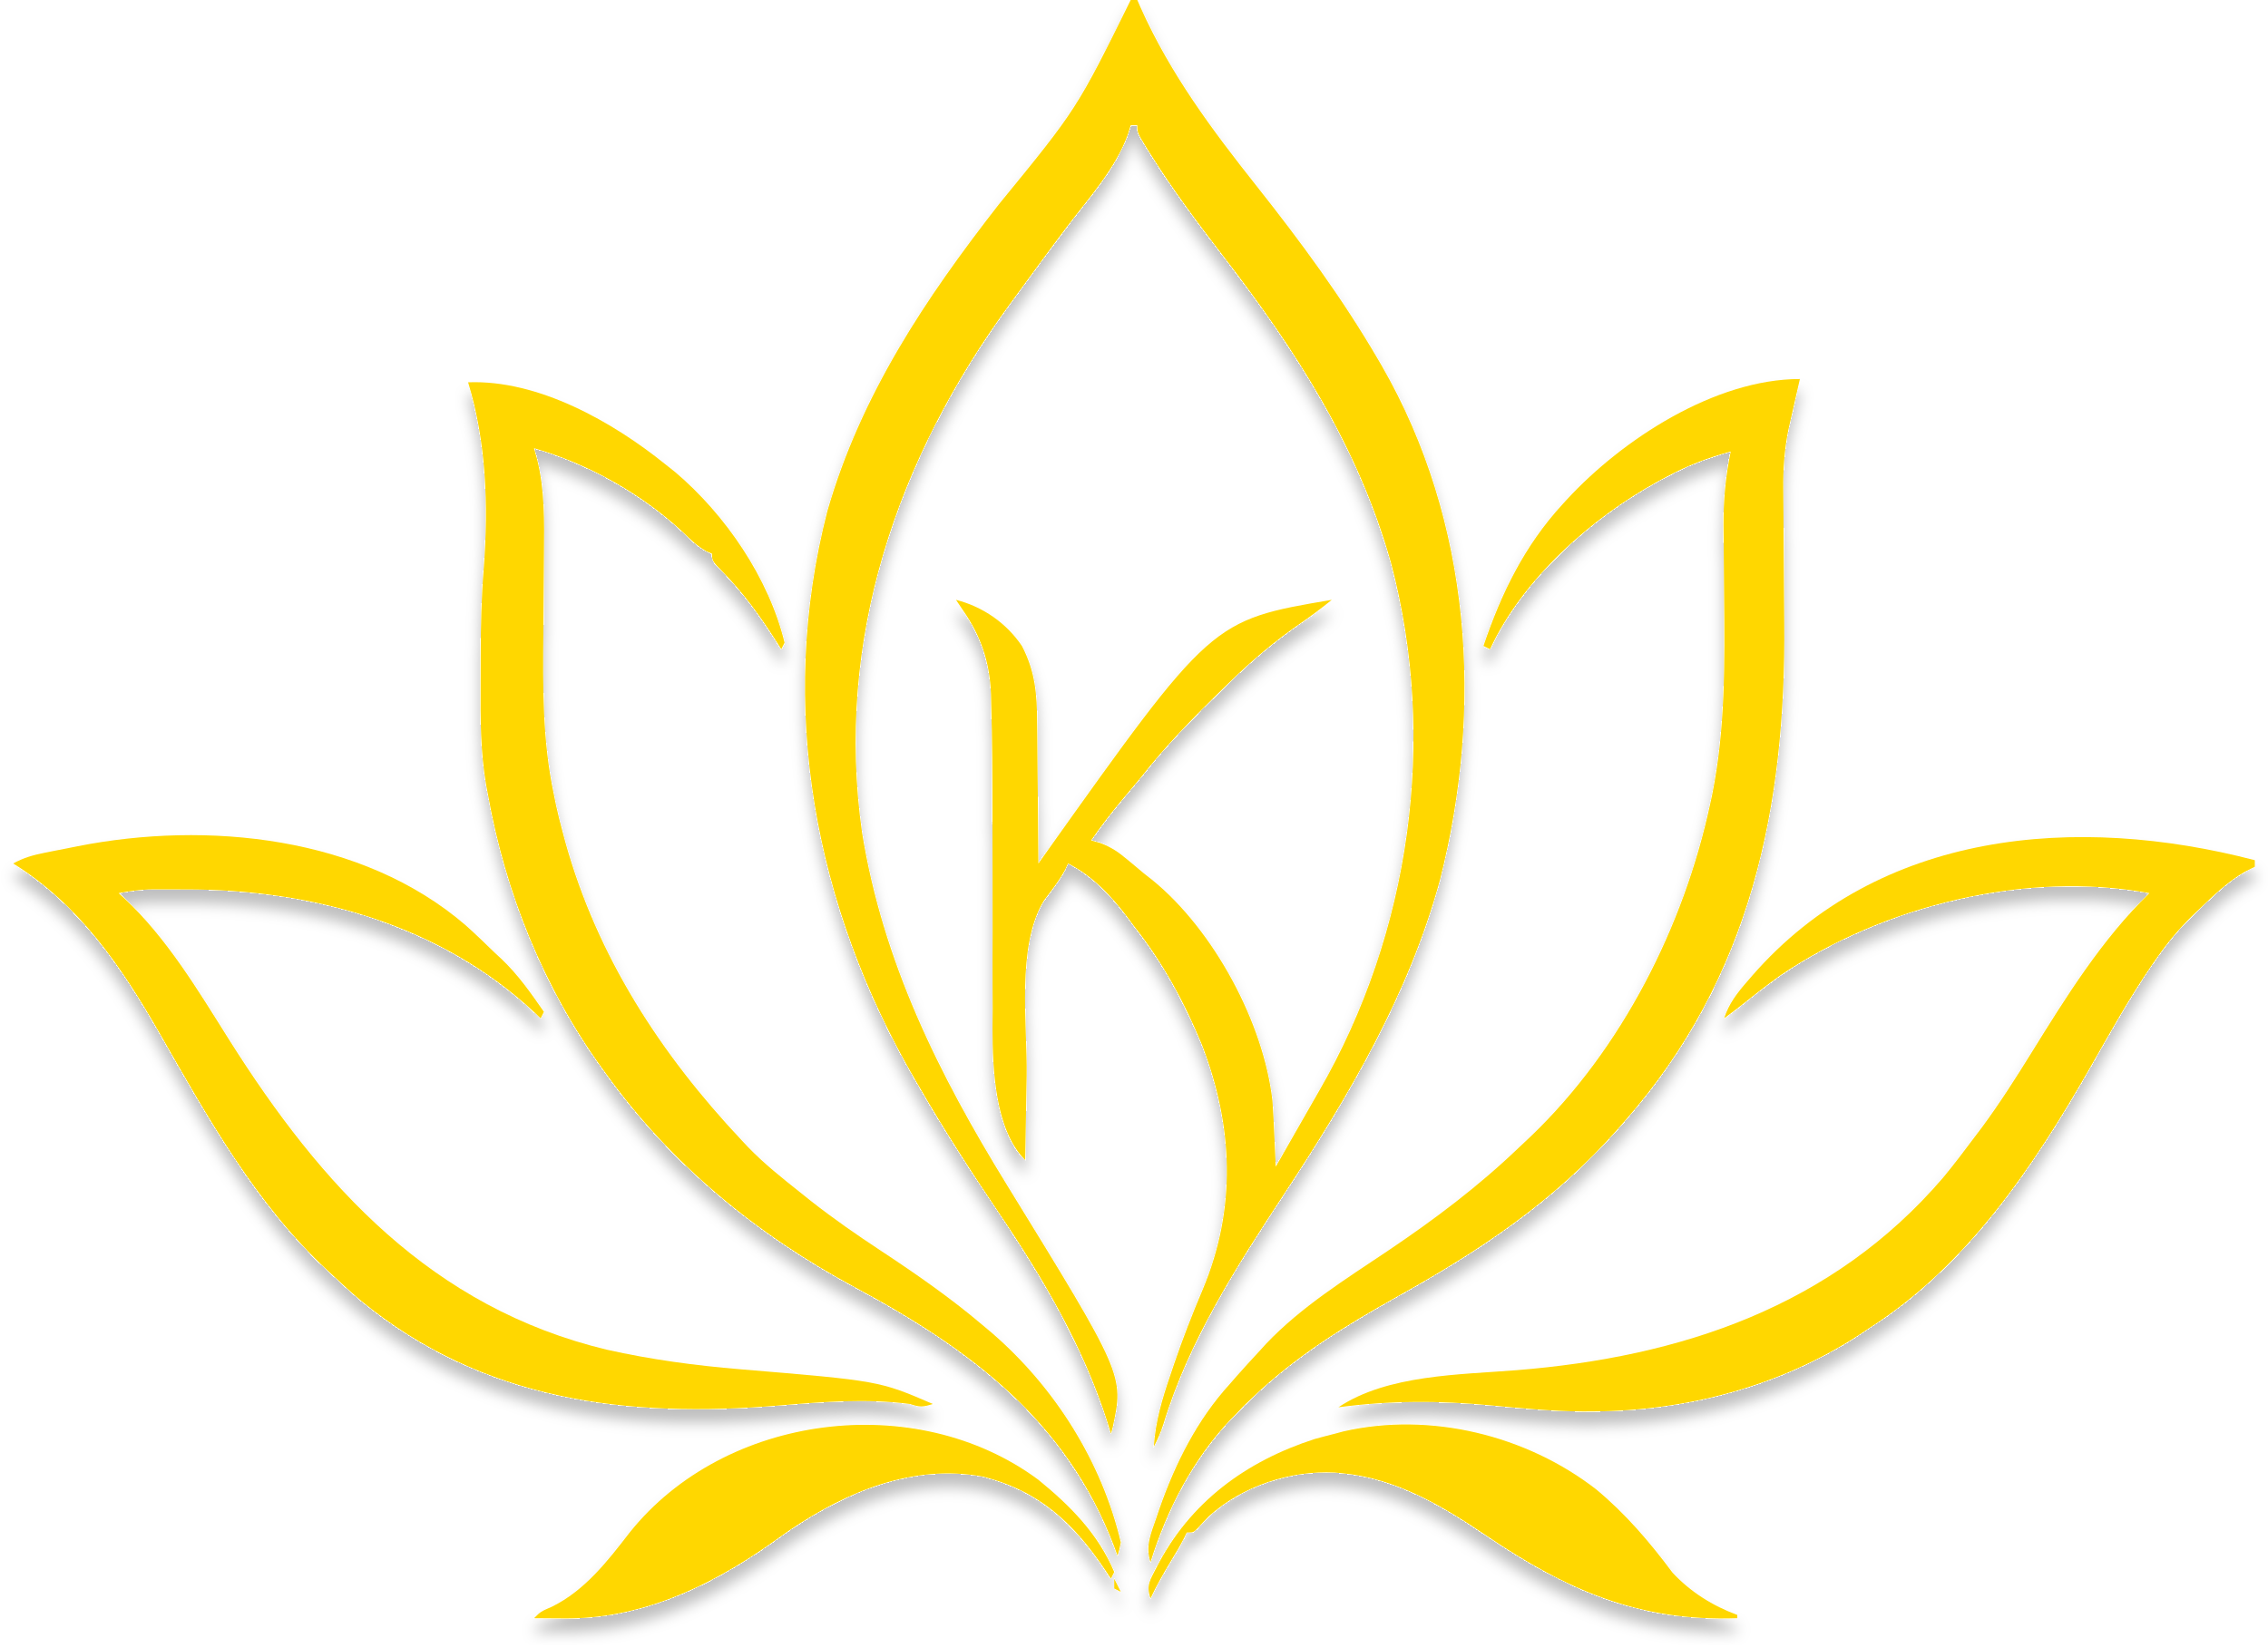
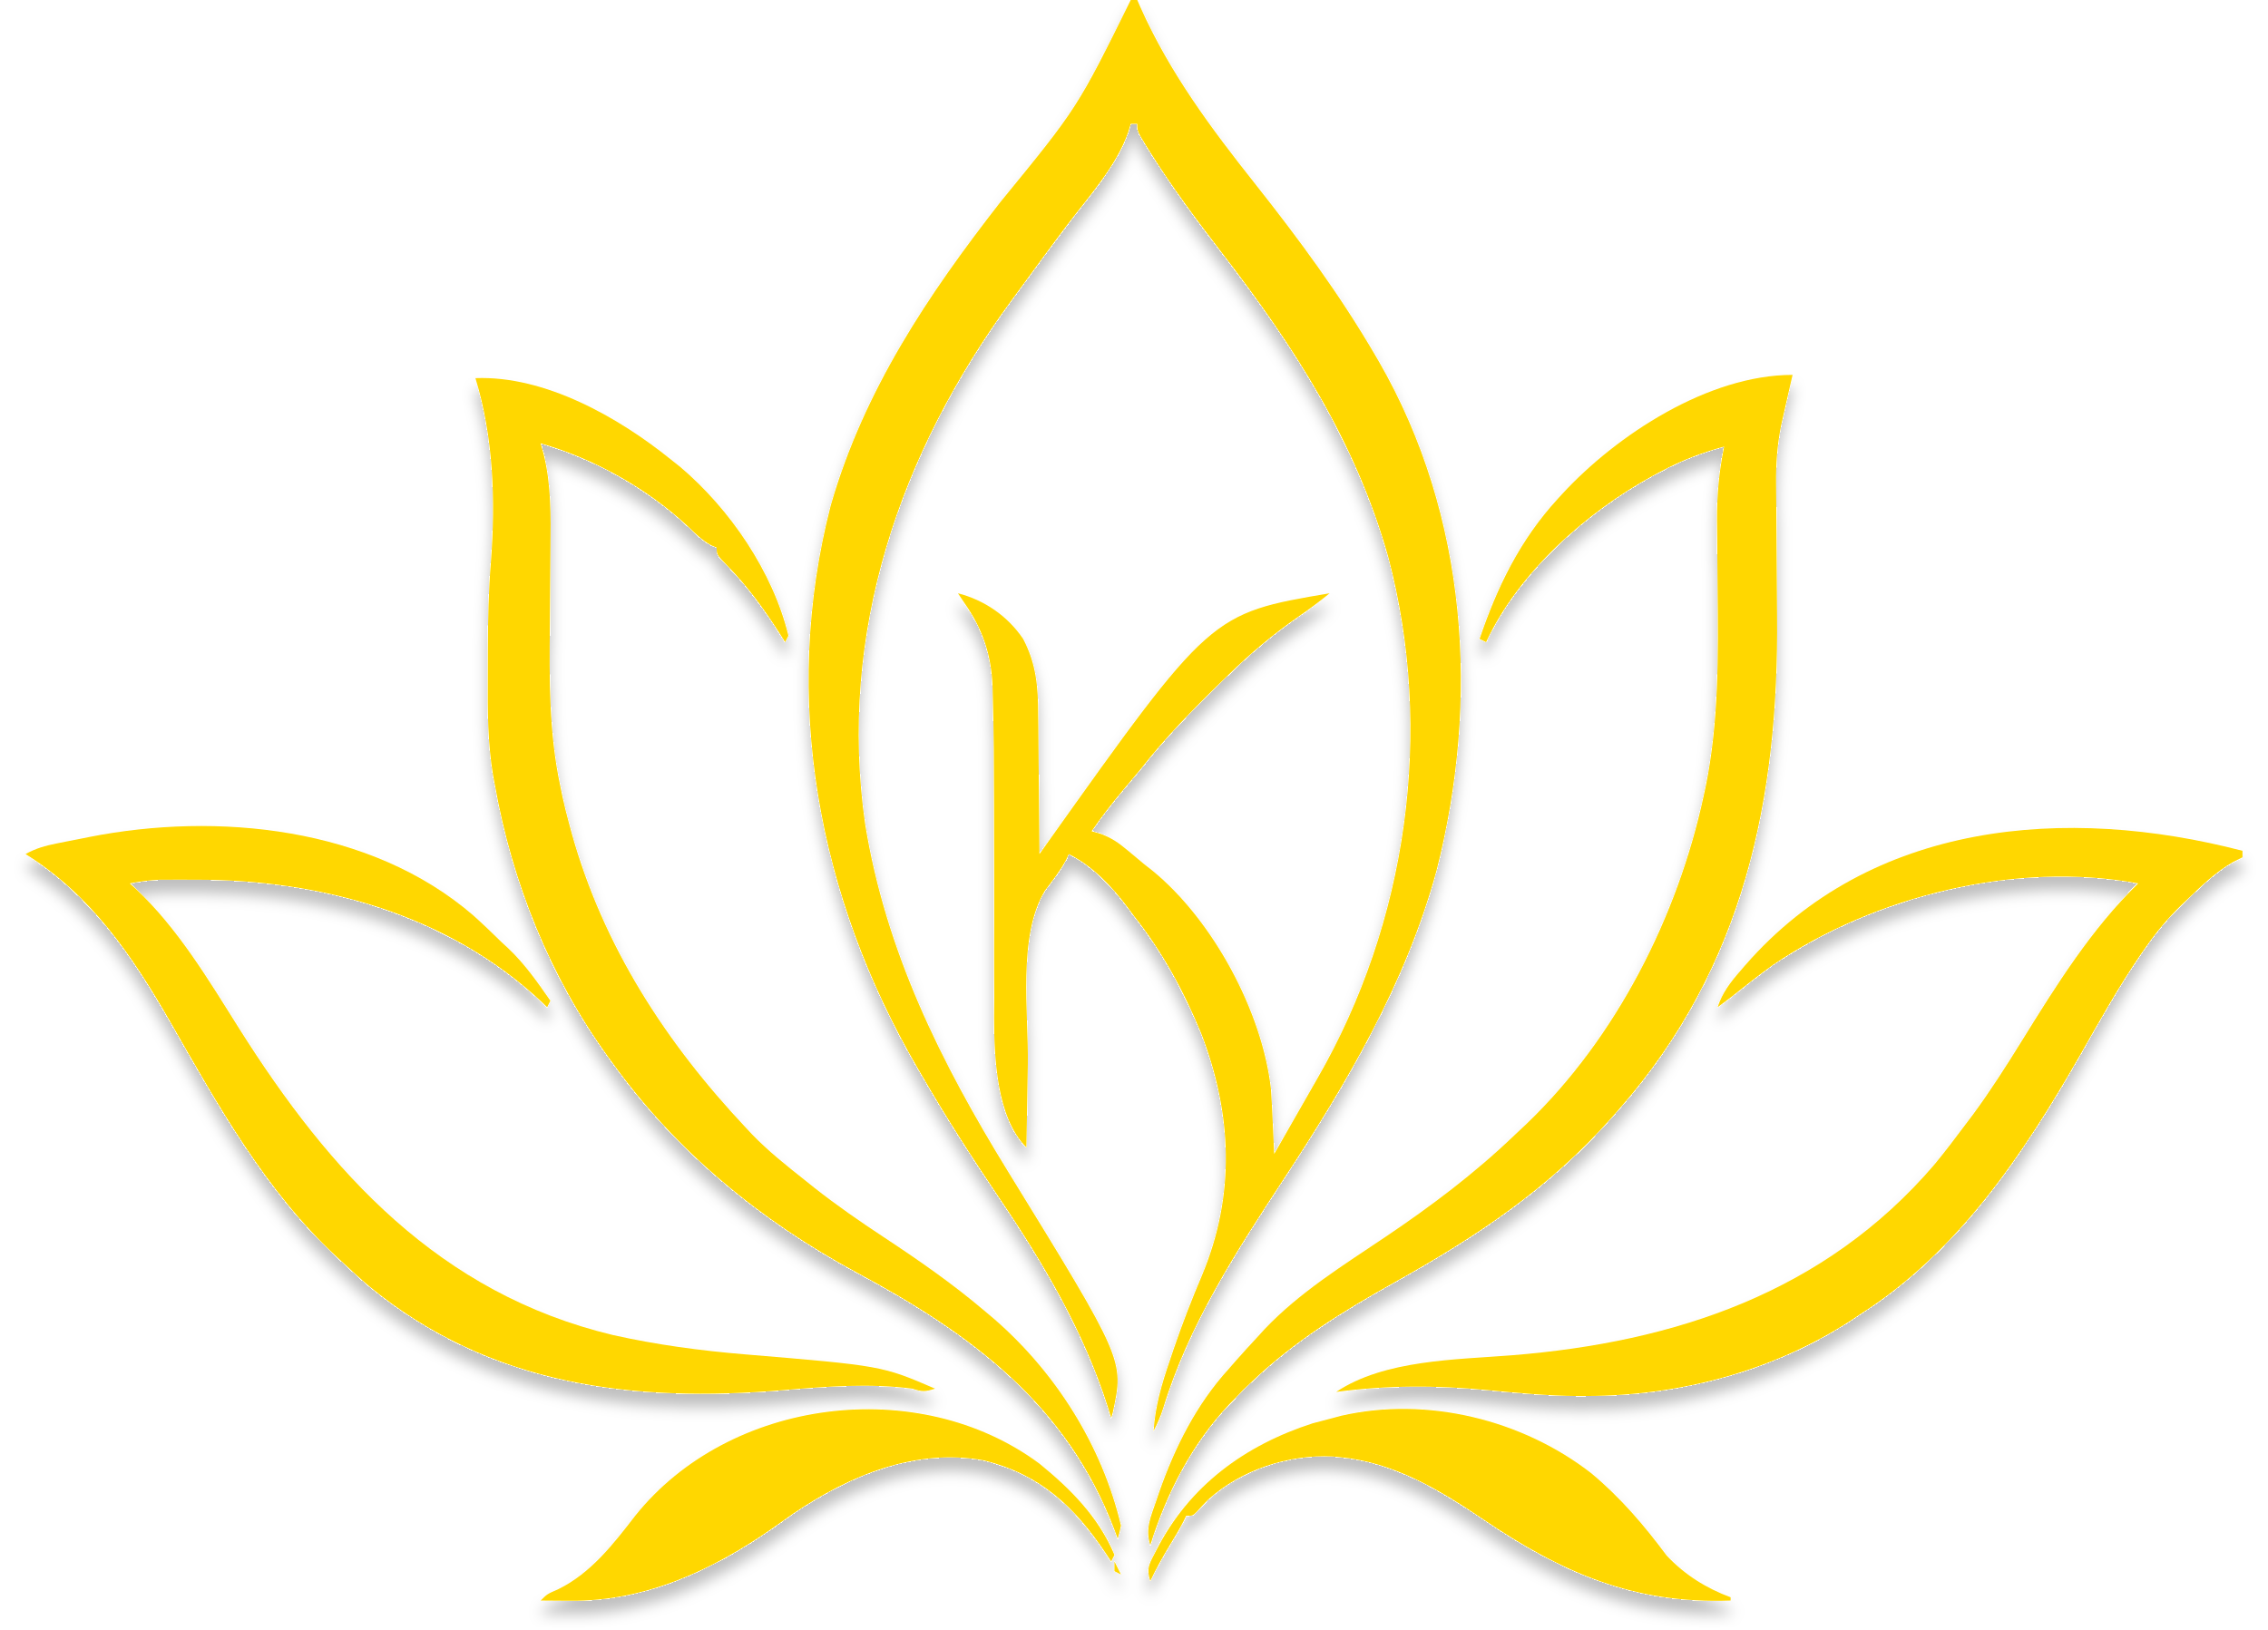
- <svg xmlns="http://www.w3.org/2000/svg" width="688" height="500" viewBox="0 0 688 500" fill="none">
+ <svg xmlns="http://www.w3.org/2000/svg" width="32" height="23" viewBox="0 0 688 500" fill="none">
  <g filter="url(#filter0_d_172_36)">
    <path d="M343 0C343.66 0 344.32 0 345 0C345.34 0.776 345.68 1.552 346.031 2.352C355.047 22.445 367.596 39.296 381.218 56.477C394.567 73.336 407.155 90.411 418 109C418.561 109.961 418.561 109.961 419.133 110.941C446.409 158.28 450.11 214.811 436.781 267.144C427.3 301.784 409.246 332.28 389.679 362.055C375.202 384.108 360.651 406.628 352.937 432.066C352.139 434.564 351.2 436.684 350 439C350.519 431.306 352.508 424.589 355 417.312C355.397 416.131 355.794 414.95 356.203 413.734C358.816 406.09 361.725 398.624 364.875 391.188C375.125 366.691 374.136 341.713 364.63 317.068C359.346 304.184 352.679 291.902 344 281C343.365 280.141 342.731 279.283 342.078 278.398C337.177 271.91 331.377 265.688 324 262C323.742 262.561 323.484 263.121 323.218 263.699C321.391 267.149 318.995 270.152 316.656 273.27C308.246 287.134 311.693 310.909 311.437 326.5C311.394 328.98 311.35 331.461 311.306 333.941C311.2 339.961 311.098 345.98 311 352C301.764 342.764 301.111 324.268 301.08 312.041C301.097 310.023 301.114 308.006 301.132 305.988C301.126 303.839 301.116 301.689 301.102 299.539C301.076 293.932 301.09 288.325 301.114 282.717C301.132 277.08 301.116 271.444 301.101 265.807C301.096 263.598 301.091 261.389 301.085 259.18C301.083 258.102 301.08 257.024 301.077 255.913C301.07 252.704 301.066 249.495 301.062 246.285C301.046 235.347 301.02 224.414 300.679 213.48C300.657 212.517 300.635 211.553 300.613 210.56C300.228 200.846 297.56 192.946 292 185C291.34 184.01 290.68 183.02 290 182C298.153 184.091 305.306 189.026 310 196C314.015 203.675 314.6 210.672 314.609 219.227C314.626 220.455 314.642 221.684 314.659 222.95C314.707 226.842 314.729 230.733 314.75 234.625C314.778 237.277 314.808 239.93 314.84 242.582C314.913 249.055 314.965 255.527 315 262C315.648 261.088 316.296 260.176 316.963 259.236C367.521 188.183 367.521 188.183 404 182C400.826 184.604 397.575 187.018 394.194 189.346C386.546 194.642 379.654 200.506 373 207C372.297 207.682 371.595 208.364 370.871 209.066C362.04 217.672 353.584 226.269 346 236C344.264 238.095 342.505 240.171 340.75 242.25C337.294 246.384 334.034 250.549 331 255C331.885 255.25 332.771 255.5 333.683 255.758C337.13 257.049 339.258 258.52 342.062 260.875C343.286 261.892 343.286 261.892 344.535 262.93C345.348 263.613 346.162 264.296 347 265C347.862 265.677 348.724 266.354 349.613 267.051C368.173 282.209 383.309 310.3 386 334C386.243 337.456 386.412 340.913 386.562 344.375C386.627 345.765 386.627 345.765 386.693 347.184C386.798 349.456 386.901 351.728 387 354C390.518 347.9 394.014 341.787 397.487 335.662C398.384 334.084 399.284 332.508 400.192 330.936C427.871 282.987 436.139 224.341 421.982 170.859C412.08 135.588 393.165 106.284 370.964 77.552C363.308 67.603 355.806 57.574 349.125 46.938C348.701 46.264 348.278 45.591 347.842 44.897C345 40.264 345 40.264 345 38C344.34 38 343.68 38 343 38C342.729 38.889 342.458 39.779 342.179 40.695C338.458 51.12 330.309 60.037 323.675 68.782C318.375 75.799 313.186 82.899 308 90C307.202 91.085 307.202 91.085 306.389 92.192C272.058 139.031 253.168 194.24 261.521 252.709C267.854 291.968 284.776 325.942 305.418 359.475C340.956 417.218 340.956 417.218 337.533 433.176C337.357 433.778 337.181 434.38 337 435C336.657 433.869 336.314 432.739 335.961 431.574C328.583 408.411 316.385 387.742 302.822 367.704C294.51 355.374 286.44 342.877 279 330C278.575 329.274 278.15 328.549 277.712 327.801C247.039 275.164 235.643 214.349 251 155C261.14 119.836 280.733 90.542 303 62C326.623 33.123 326.623 33.123 343 0Z" fill="#FFD700" />
    <path d="M142 116C163.29 115.166 185.919 128 202 141C202.937 141.744 203.874 142.488 204.84 143.254C220.067 156.165 233.231 175.4 238 195C237.67 195.66 237.34 196.32 237 197C236.406 196.056 235.811 195.113 235.199 194.141C230.453 186.745 225.556 179.979 219.405 173.683C216 170.178 216 170.178 216 168C215.441 167.764 214.881 167.528 214.305 167.285C211.458 165.698 209.464 163.709 207.125 161.437C194.705 149.826 178.339 140.668 162 136C162.464 137.64 162.464 137.64 162.938 139.312C165.242 148.652 165.122 158.211 165.014 167.775C164.992 169.869 164.978 171.963 164.966 174.057C164.933 180.004 164.892 185.951 164.829 191.897C164.658 208.462 164.555 224.705 168 241C168.225 242.107 168.449 243.213 168.681 244.353C169.283 247.092 169.955 249.793 170.688 252.5C170.944 253.455 171.2 254.41 171.464 255.395C181.169 290.265 200.409 319.868 225 346C225.616 346.659 226.232 347.317 226.867 347.996C231.838 353.145 237.399 357.56 243 362C243.978 362.784 244.957 363.567 245.965 364.375C252.842 369.787 259.952 374.714 267.258 379.53C277.862 386.524 288.304 393.776 298 402C299.005 402.847 300.011 403.694 301.047 404.566C319.976 420.981 334.223 443.508 340 468C339.554 470.229 339.554 470.229 339 472C338.66 471.08 338.319 470.159 337.969 469.211C323.458 430.906 294.173 409.248 259.075 390.437C229.387 374.408 203.737 353.366 184 326C183.331 325.082 183.331 325.082 182.649 324.146C164.841 299.477 153.344 270.881 148 241C147.814 240.016 147.628 239.031 147.436 238.017C145.748 227.983 145.728 218.065 145.794 207.914C145.812 205.005 145.815 202.096 145.814 199.187C145.832 190.128 146.023 181.161 146.766 172.13C148.17 153.333 147.52 134.119 142 116Z" fill="#FFD700" />
    <path d="M546 115C545.723 116.218 545.446 117.436 545.16 118.691C544.794 120.315 544.428 121.939 544.062 123.562C543.789 124.762 543.789 124.762 543.51 125.986C543.332 126.776 543.155 127.565 542.973 128.379C542.81 129.096 542.648 129.814 542.481 130.553C541.294 136.592 540.87 142.349 540.95 148.476C540.959 149.705 540.959 149.705 540.969 150.958C540.983 152.73 540.999 154.502 541.016 156.273C541.043 159.103 541.061 161.934 541.076 164.764C541.118 172.81 541.165 180.855 541.247 188.901C541.798 245.028 531.038 296.607 493 340C492.284 340.825 491.569 341.65 490.832 342.5C471.397 364.515 449.226 379.241 423.759 393.456C407.994 402.28 393.111 411.442 380 424C378.701 425.237 378.701 425.237 377.375 426.5C376.591 427.325 375.807 428.15 375 429C374.431 429.574 373.863 430.147 373.277 430.738C361.763 442.894 353.947 458.118 349 474C347.366 469.021 349.183 465.232 350.812 460.438C351.126 459.511 351.439 458.584 351.762 457.63C356.598 443.898 363.147 430.819 373 420C373.719 419.175 374.439 418.35 375.18 417.5C377.415 414.963 379.696 412.475 382 410C382.662 409.272 383.325 408.543 384.008 407.793C394.761 396.447 408.234 388.117 421.125 379.438C435.166 369.981 448.32 360.089 460.572 348.365C461.848 347.146 463.136 345.939 464.426 344.734C491.952 318.332 510.803 281.055 518.75 244.062C518.949 243.147 519.148 242.231 519.352 241.288C523.428 221.134 523.196 201.014 523 180.562C522.952 175.554 522.912 170.547 522.888 165.538C522.875 163.569 522.85 161.599 522.825 159.63C522.783 151.877 523.444 144.598 525 137C518.102 138.877 511.922 141.238 505.625 144.625C504.387 145.286 504.387 145.286 503.125 145.961C482.831 157.044 461.832 175.688 452 197C451.34 196.67 450.68 196.34 450 196C455.439 179.961 462.442 165.58 474 153C474.442 152.516 474.884 152.032 475.339 151.533C492.124 133.34 520.239 115 546 115Z" fill="#FFD700" />
    <path d="M141.293 280.773C144.275 283.436 147.141 286.205 150 289C150.666 289.616 151.333 290.232 152.02 290.867C157.105 295.665 161.016 301.278 165 307C164.67 307.66 164.34 308.32 164 309C163.452 308.466 162.904 307.933 162.34 307.383C133.84 280.598 94.635 269.758 56.25 269.875C54.962 269.871 53.675 269.867 52.348 269.863C51.104 269.865 49.86 269.866 48.578 269.867C46.898 269.869 46.898 269.869 45.185 269.871C42.044 269.998 39.085 270.414 36 271C36.571 271.513 37.142 272.026 37.73 272.555C50.761 284.86 59.968 300.328 69.453 315.394C97.497 359.87 130.999 396.799 184.141 409.539C197.549 412.54 210.931 414.332 224.608 415.468C266.701 418.972 266.701 418.972 283 426C279.99 426.934 279.133 427.044 276 426C262.808 424.312 249.811 425.326 236.625 426.437C190.286 430.303 146.569 425.141 109.363 394.545C106.503 392.105 103.741 389.571 101 387C100.185 386.249 100.185 386.249 99.354 385.482C77.596 365.279 62.971 338.944 48.375 313.418C36.727 293.128 24.117 274.557 4 262C7.131 260.255 10.035 259.443 13.543 258.746C14.617 258.531 15.692 258.317 16.799 258.096C17.917 257.878 19.035 257.661 20.188 257.437C21.286 257.216 22.385 256.995 23.518 256.768C62.766 249.021 109.869 253.657 141.293 280.773Z" fill="#FFD700" />
    <path d="M684 261C684 261.66 684 262.32 684 263C683.051 263.474 682.103 263.949 681.125 264.437C675.772 267.493 671.431 271.76 667 276C666.171 276.788 666.171 276.788 665.324 277.592C661.21 281.585 657.713 285.736 654.438 290.437C653.934 291.155 653.431 291.872 652.913 292.611C645.986 302.689 640.054 313.386 634 324C616.729 354.14 596.807 383.958 567 403C565.97 403.691 564.94 404.382 563.879 405.094C539.913 420.652 511.441 428.142 483 428.25C481.566 428.256 481.566 428.256 480.104 428.262C470.806 428.192 461.622 427.32 452.375 426.437C436.664 424.939 421.67 424.941 406 427C420.883 417.078 442.841 417.126 460.011 415.747C509.995 411.731 555.895 396.467 589.43 357.331C592.748 353.317 595.89 349.177 599 345C599.786 343.958 600.573 342.917 601.383 341.844C606.739 334.56 611.552 326.997 616.312 319.312C626.895 302.236 637.542 285.124 652 271C614.566 264.079 571.296 274.745 540 296C535.553 299.191 531.274 302.583 527 306C525.671 307.006 524.34 308.009 523 309C524.459 304.517 526.949 301.318 530 297.812C530.489 297.245 530.978 296.678 531.482 296.093C570.024 251.852 629.96 246.916 684 261Z" fill="#FFD700" />
    <path d="M484.25 451.937C493.205 459.39 500.427 467.863 507.375 477.187C512.842 483.045 519.509 487.232 527 490C527 490.33 527 490.66 527 491C497.376 492.103 475.314 482.479 451 466C437.614 456.948 423.457 448.469 407 447C406.31 446.935 405.62 446.871 404.91 446.805C391.337 446.127 376.871 450.889 366.777 460.008C365.588 461.213 364.425 462.446 363.304 463.715C362 465 362 465 360 465C359.73 465.559 359.461 466.119 359.183 466.695C357.915 469.164 356.511 471.508 355.062 473.875C352.858 477.518 350.822 481.153 349 485C347.612 480.838 348.943 479.381 350.875 475.5C360.986 455.742 378.032 443.338 398.812 436.625C400.868 436.059 402.93 435.515 405 435C406.243 434.663 406.243 434.663 407.511 434.32C433.906 428.271 463.135 435.522 484.25 451.937Z" fill="#FFD700" />
    <path d="M315 449C324.602 456.825 333.156 465.399 338 477C337.67 477.66 337.34 478.32 337 479C336.432 478.143 335.863 477.286 335.277 476.402C325.7 462.134 315.251 452.29 298 448C276.812 444.192 256.881 452.578 239.562 464.266C237.448 465.748 235.34 467.239 233.238 468.738C214.733 481.663 194.047 491.287 171.125 491.063C170.246 491.058 169.367 491.053 168.461 491.049C166.307 491.037 164.154 491.019 162 491C164 489 164 489 167.438 487.5C177.382 482.627 184.381 473.587 191 465C219.831 428.915 277.799 421.417 315 449Z" fill="#FFD700" />
    <path d="M338 479C338.66 480.32 339.32 481.64 340 483C339.34 482.67 338.68 482.34 338 482C338 481.01 338 480.02 338 479Z" fill="#FFD700" />
    <path d="M404 181C406 182 406 182 406 182L404 181Z" fill="#FFD700" />
  </g>
  <defs>
    <filter id="filter0_d_172_36" x="0" y="0" width="688" height="499.085" filterUnits="userSpaceOnUse" color-interpolation-filters="sRGB">
      <feFlood flood-opacity="0" result="BackgroundImageFix" />
      <feColorMatrix in="SourceAlpha" type="matrix" values="0 0 0 0 0 0 0 0 0 0 0 0 0 0 0 0 0 0 127 0" result="hardAlpha" />
      <feOffset dy="4" />
      <feGaussianBlur stdDeviation="2" />
      <feComposite in2="hardAlpha" operator="out" />
      <feColorMatrix type="matrix" values="0 0 0 0 0 0 0 0 0 0 0 0 0 0 0 0 0 0 0.25 0" />
      <feBlend mode="normal" in2="BackgroundImageFix" result="effect1_dropShadow_172_36" />
      <feBlend mode="normal" in="SourceGraphic" in2="effect1_dropShadow_172_36" result="shape" />
    </filter>
  </defs>
</svg>
